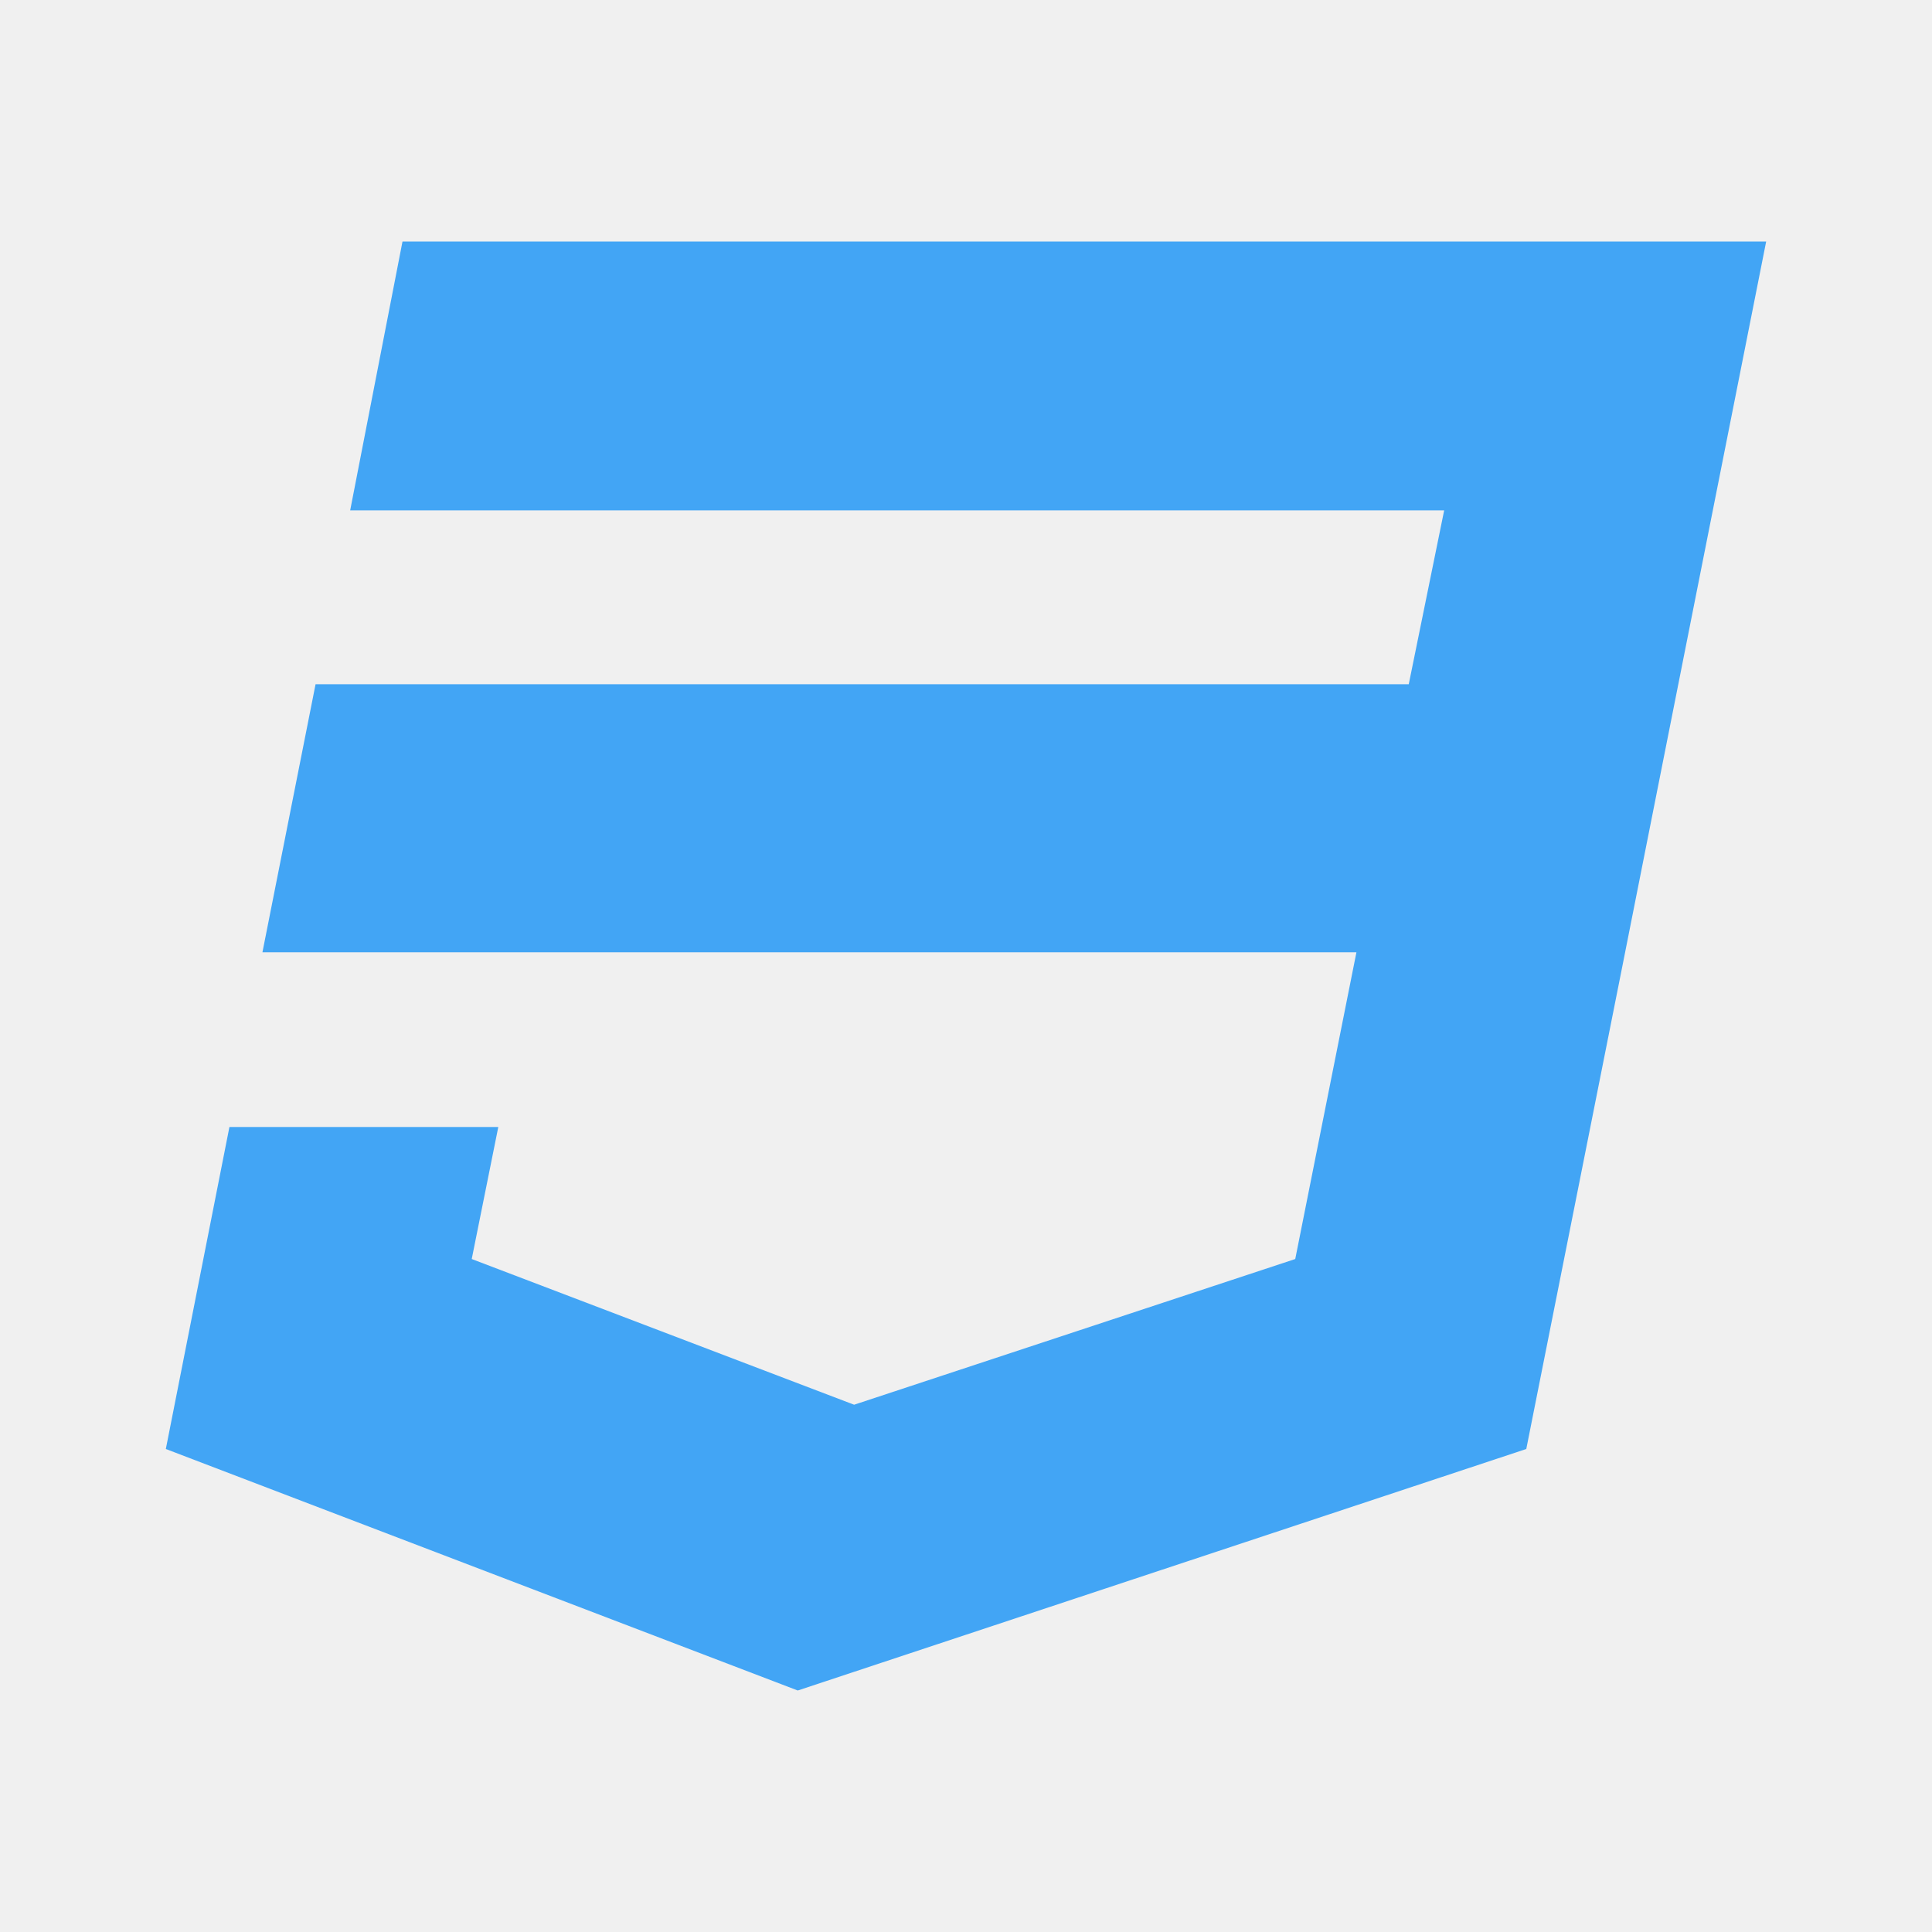
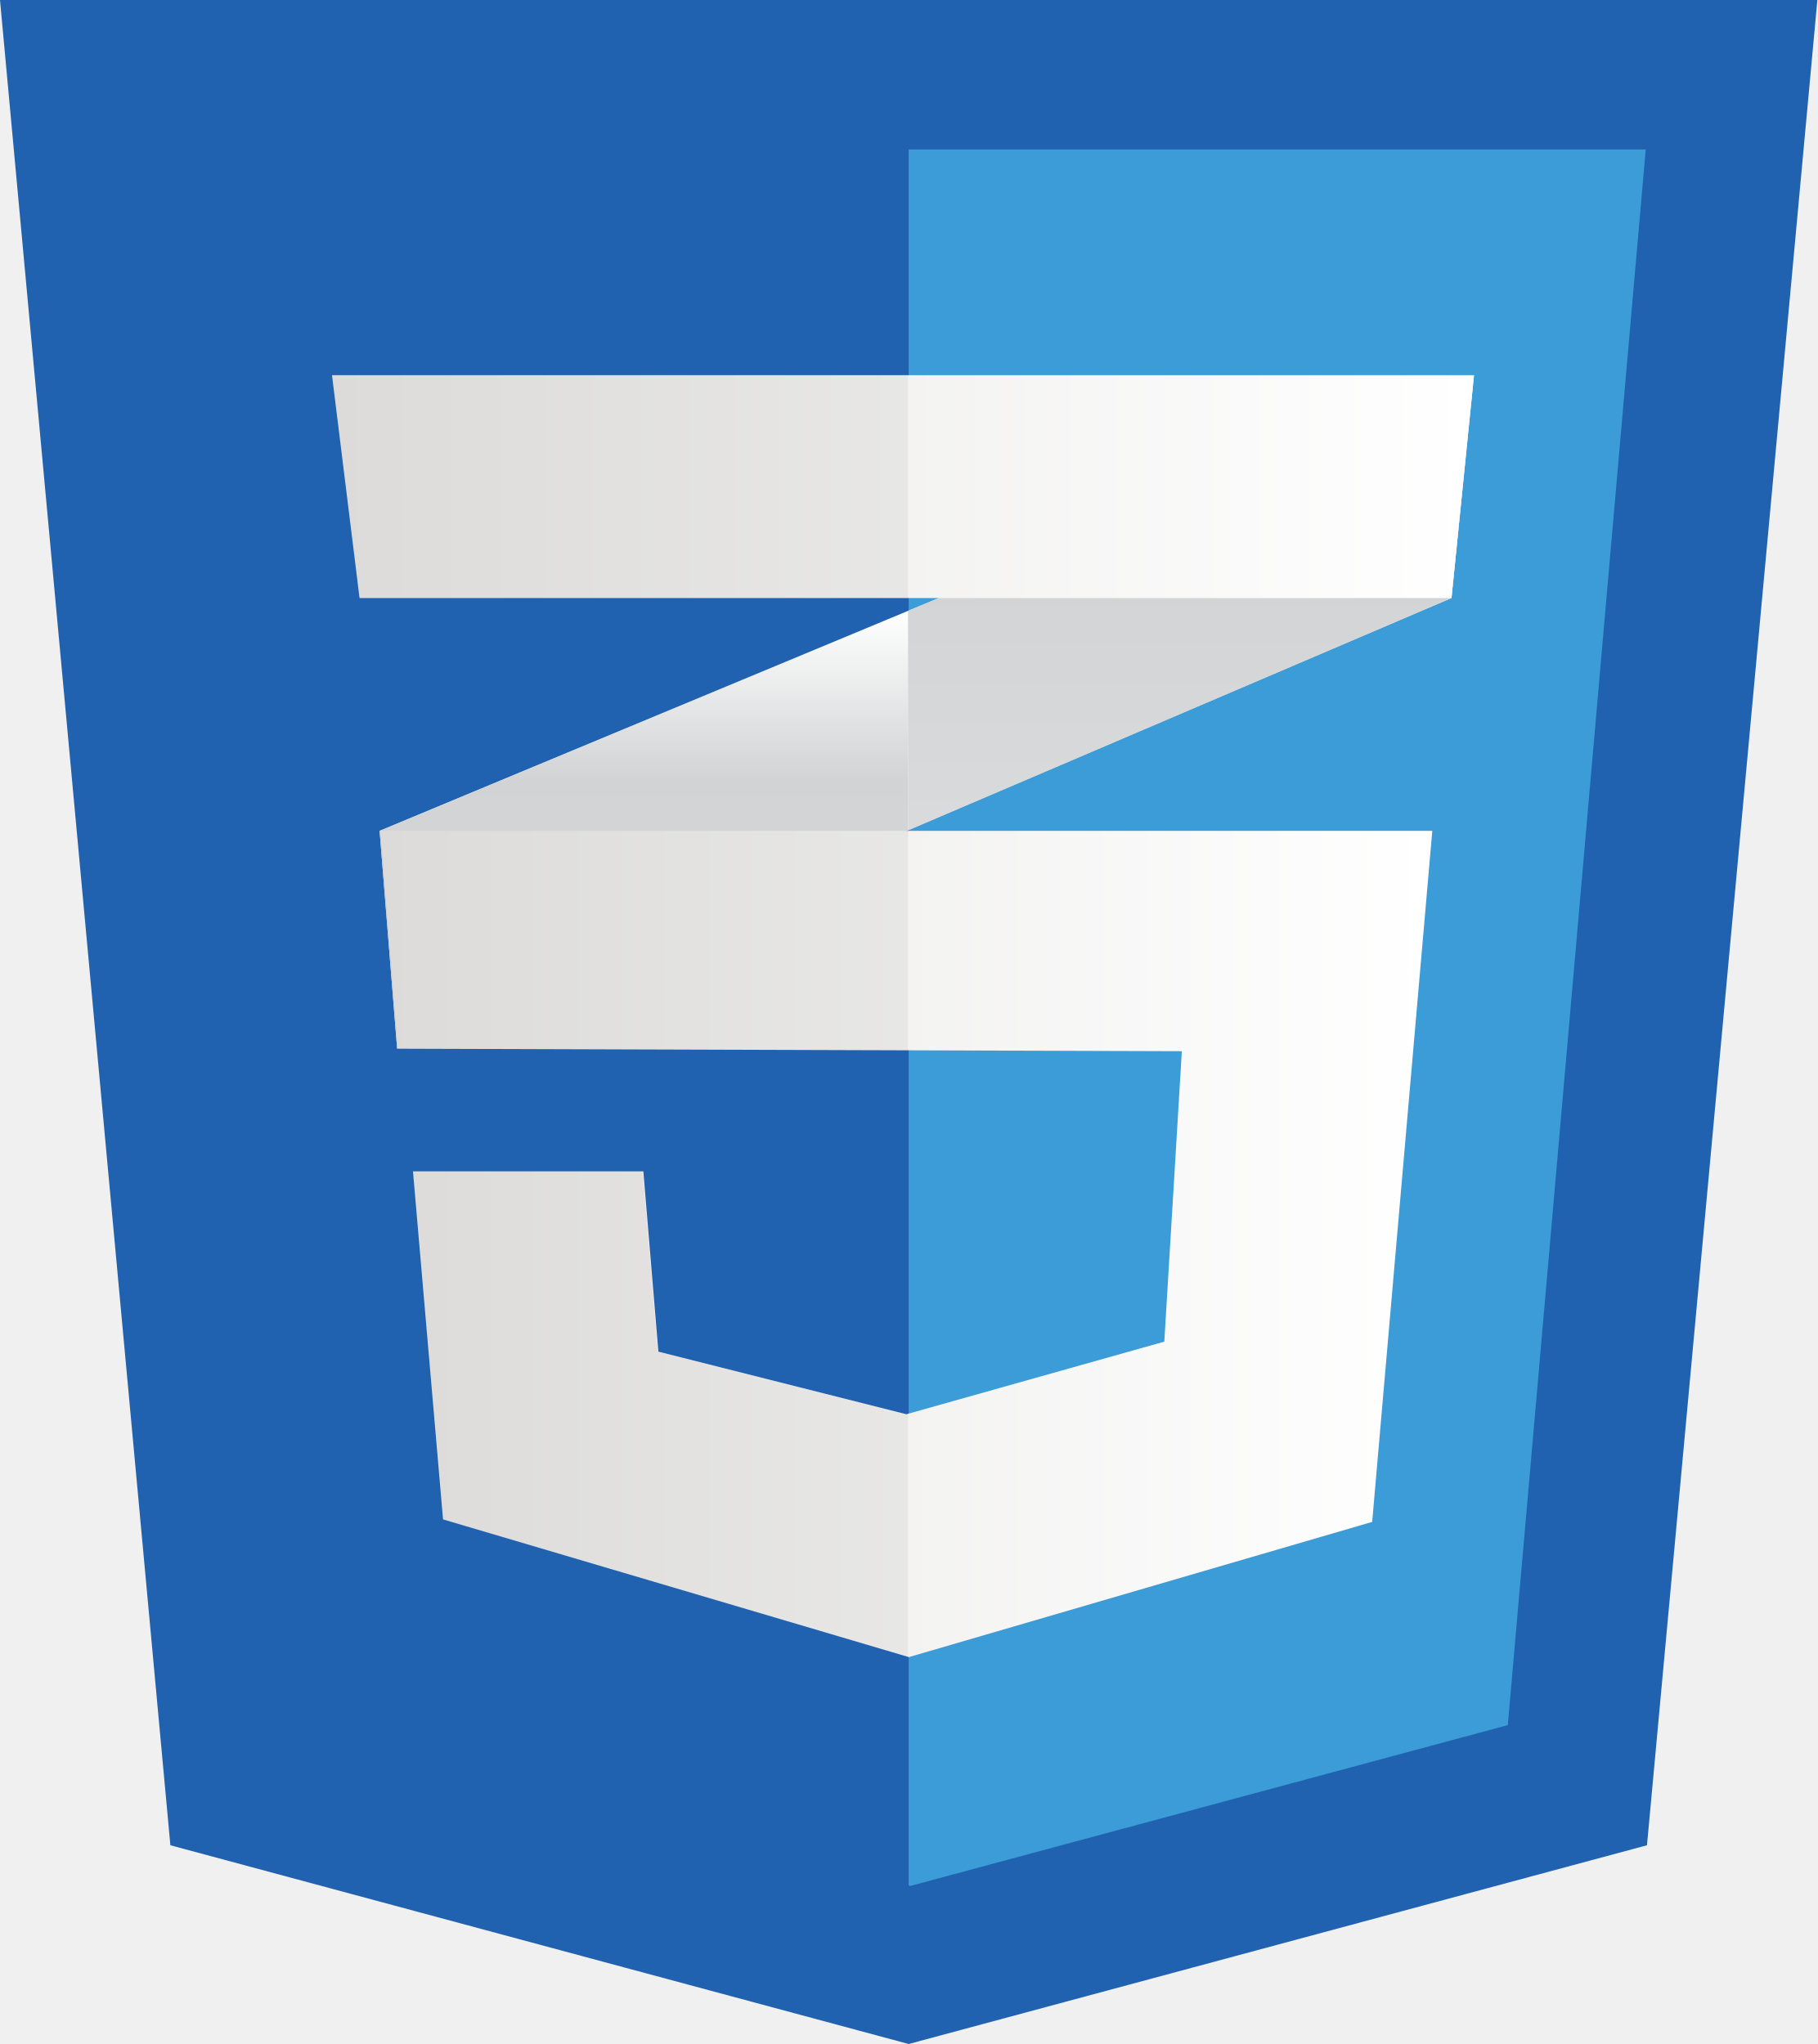
- <svg xmlns="http://www.w3.org/2000/svg" version="1.1" viewBox="0 0 24 24">
-   <path d="m5 3l-.65 3.34h13.59l-.44 2.16h-13.58l-.66 3.33h13.59l-.76 3.81-5.48 1.81-4.75-1.81.33-1.64h-3.34l-.79 4 7.85 3 9.05-3 1.2-6.03.24-1.21 1.54-7.76h-16.94z" fill="#42a5f5" />
+ <svg xmlns="http://www.w3.org/2000/svg" xmlns:xlink="http://www.w3.org/1999/xlink" viewBox="0 0 296297 333333" shape-rendering="geometricPrecision" text-rendering="geometricPrecision" image-rendering="optimizeQuality" fill-rule="evenodd" clip-rule="evenodd">
+   <defs>
+     <linearGradient id="id4" gradientUnits="userSpaceOnUse" x1="54128.7" y1="79355.5" x2="240318" y2="79355.5">
+       <stop offset="0" stop-color="#e8e7e5" />
+       <stop offset="1" stop-color="#fff" />
+     </linearGradient>
+     <linearGradient id="id5" gradientUnits="userSpaceOnUse" x1="62019.3" y1="202868" x2="233515" y2="202868">
+       <stop offset="0" stop-color="#e8e7e5" />
+       <stop offset="1" stop-color="#fff" />
+     </linearGradient>
+     <linearGradient id="id6" gradientUnits="userSpaceOnUse" x1="104963" y1="99616.9" x2="104963" y2="171021">
+       <stop offset="0" stop-color="#d1d3d4" />
+       <stop offset=".388" stop-color="#d1d3d4" />
+       <stop offset="1" stop-color="#d1d3d4" />
+     </linearGradient>
+     <linearGradient id="id7" gradientUnits="userSpaceOnUse" xlink:href="#id6" x1="194179" y1="61185.8" x2="194179" y2="135407" />
+     <mask id="id0">
+       <linearGradient id="id1" gradientUnits="userSpaceOnUse" x1="104963" y1="99616.9" x2="104963" y2="171021">
+         <stop offset="0" stop-opacity="0" stop-color="#fff" />
+         <stop offset=".388" stop-color="#fff" />
+         <stop offset="1" stop-opacity=".831" stop-color="#fff" />
+       </linearGradient>
+       <path fill="url(#id1)" d="M61737 99467h86453v71704H61737z" />
+     </mask>
+     <mask id="id2">
+       <linearGradient id="id3" gradientUnits="userSpaceOnUse" x1="194179" y1="61185.8" x2="194179" y2="135407">
+         <stop offset="0" stop-opacity="0" stop-color="#fff" />
+         <stop offset=".388" stop-color="#fff" />
+         <stop offset="1" stop-opacity=".831" stop-color="#fff" />
+       </linearGradient>
+       <path fill="url(#id3)" d="M147890 61036h92578v74521h-92578z" />
+     </mask>
+     <style>.fil6{fill:#000;fill-opacity:.051}</style>
+   </defs>
+   <g id="Layer_x0020_1">
+     <g id="_513085304">
+       <path fill="#2062af" d="M268517 300922l-120369 32411-120371-32411L0 0h296297z" />
+       <path fill="#3c9cd7" d="M148146 24374v283109l273 74 97409-26229 22485-256954z" />
+       <path fill="#fff" d="M148040 99617l-86153 35880 2857 35524 83296-35614 88604-37883 3674-36339-92278 38432z" />
+       <path mask="url(#id0)" fill="url(#id6)" d="M61887 135497l2857 35524 83295-35614V99617z" />
+       <path mask="url(#id2)" fill="url(#id7)" d="M240318 61186l-92278 38431v35790l88604-37883z" />
+       <path fill="url(#id5)" d="M62019 135497l2858 35524 127806 407-2859 47365-42055 11840-40428-10208-2450-29399H67327l4900 56756 75950 22457 75538-22050 9800-112692z" />
+       <path class="fil6" d="M148040 135497H61888l2857 35524 83295 266v-35790zm0 95022l-408 114-40422-10208-2450-29399H67197l4899 56756 75944 22457v-39720z" />
+       <path fill="url(#id4)" d="M54129 61186h186189l-3674 36339H58620l-4491-36339z" />
+       <path class="fil6" d="M148040 61186H54129l4491 36339h89420z" />
+     </g>
+   </g>
</svg>
